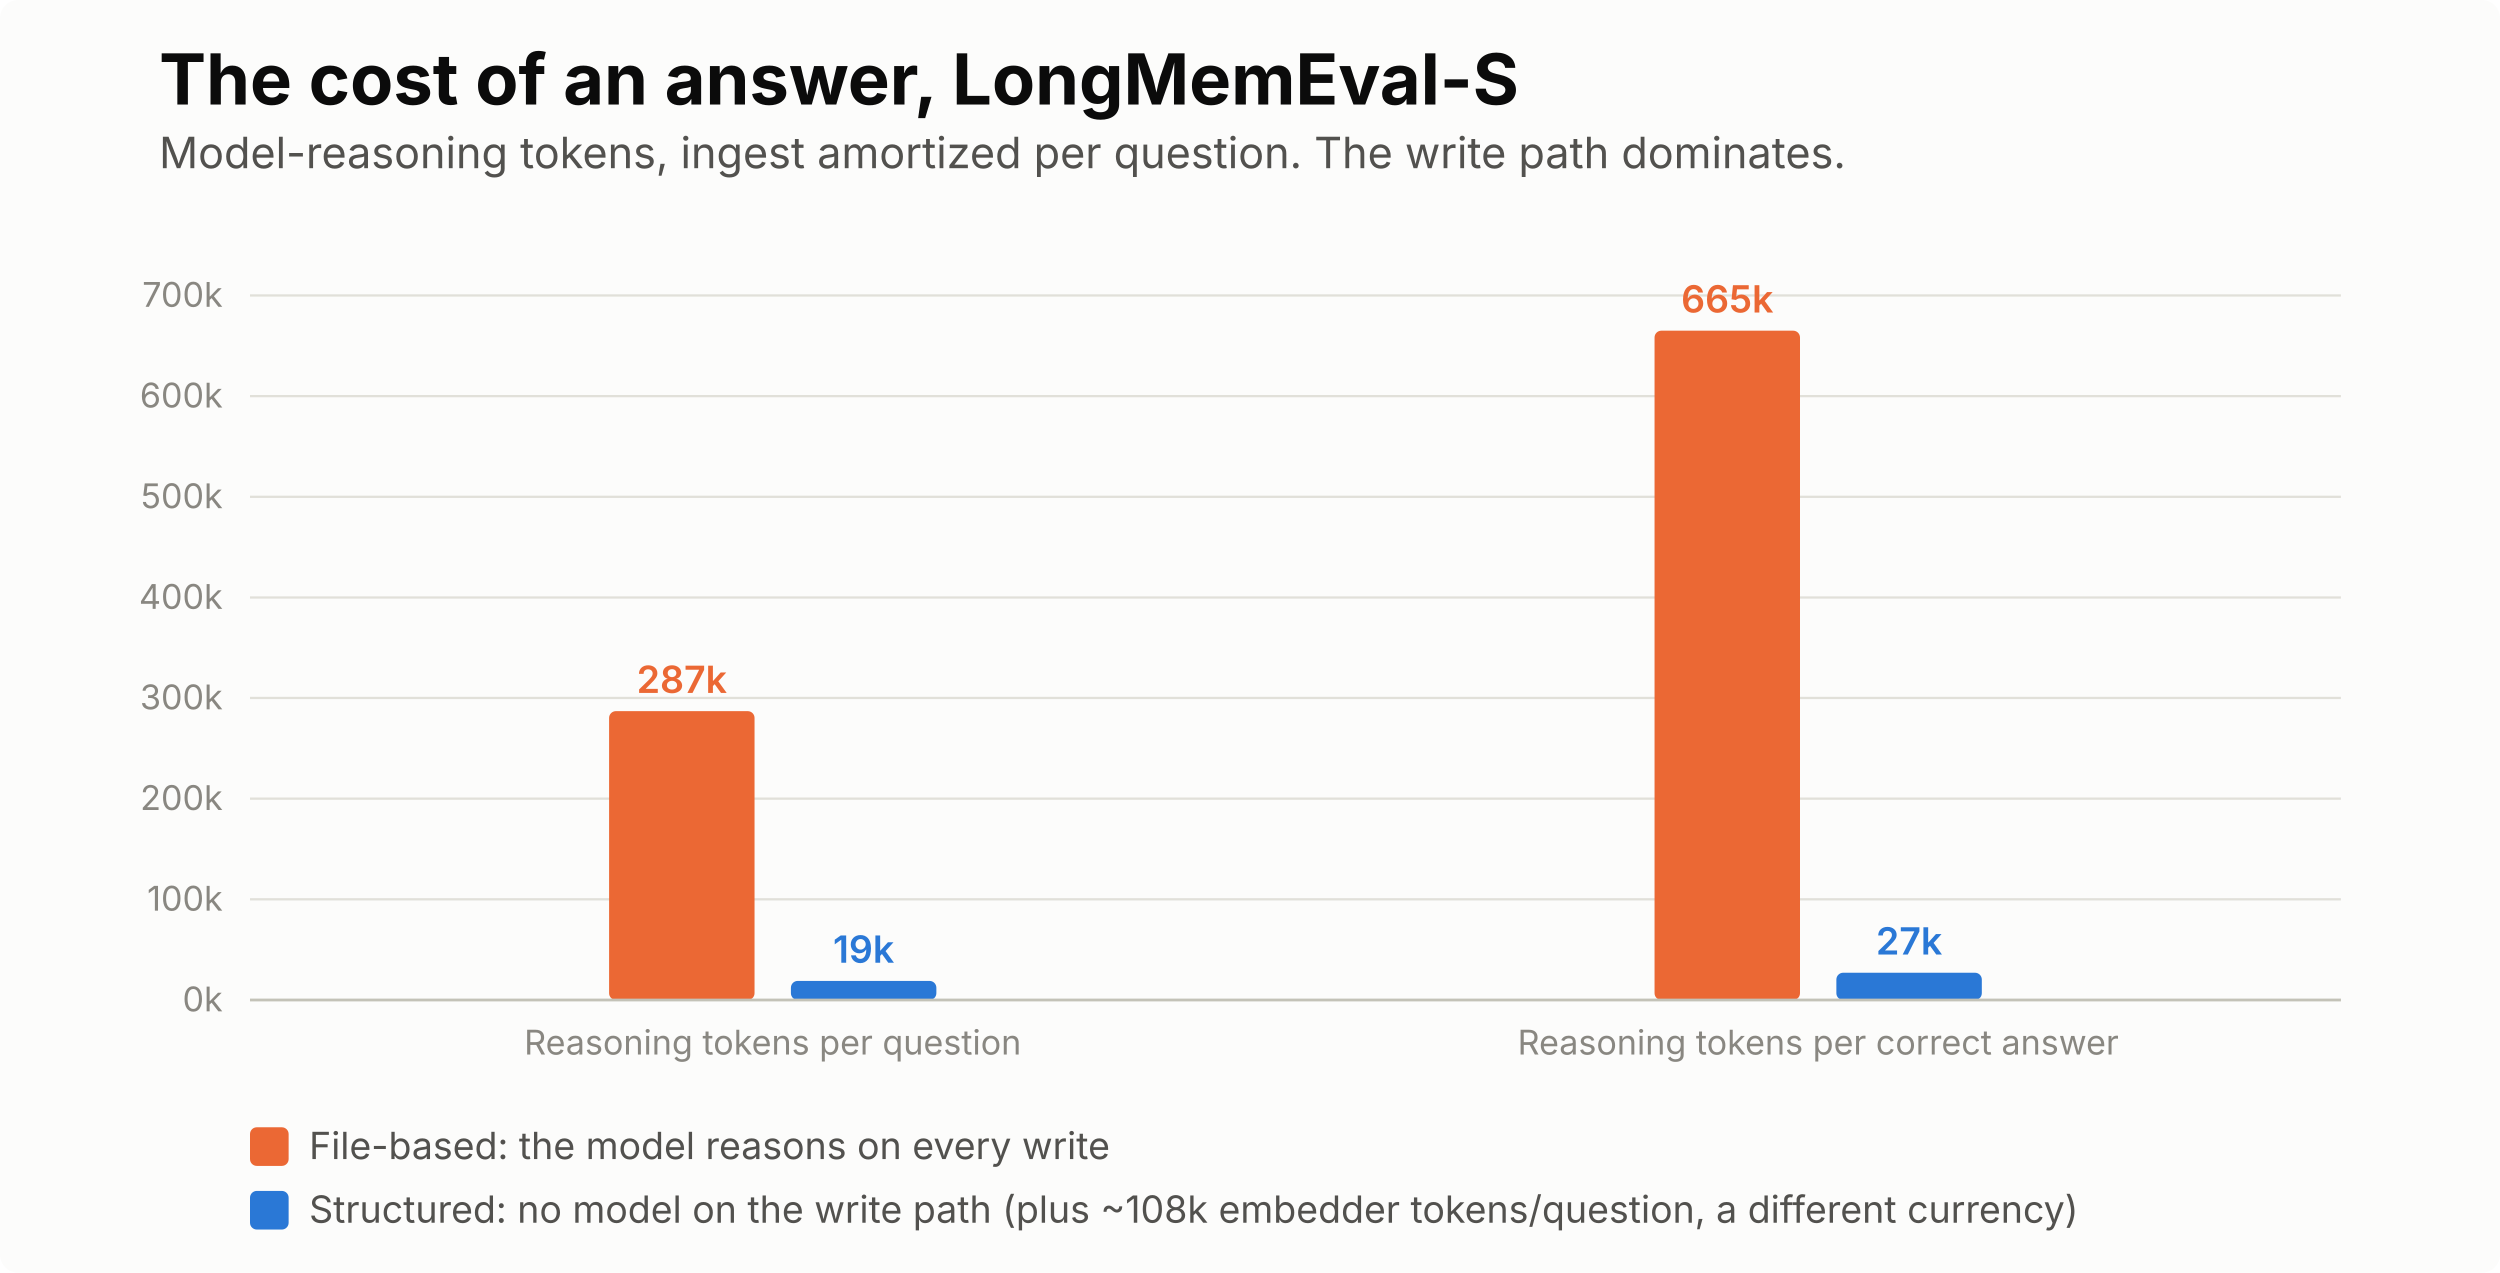
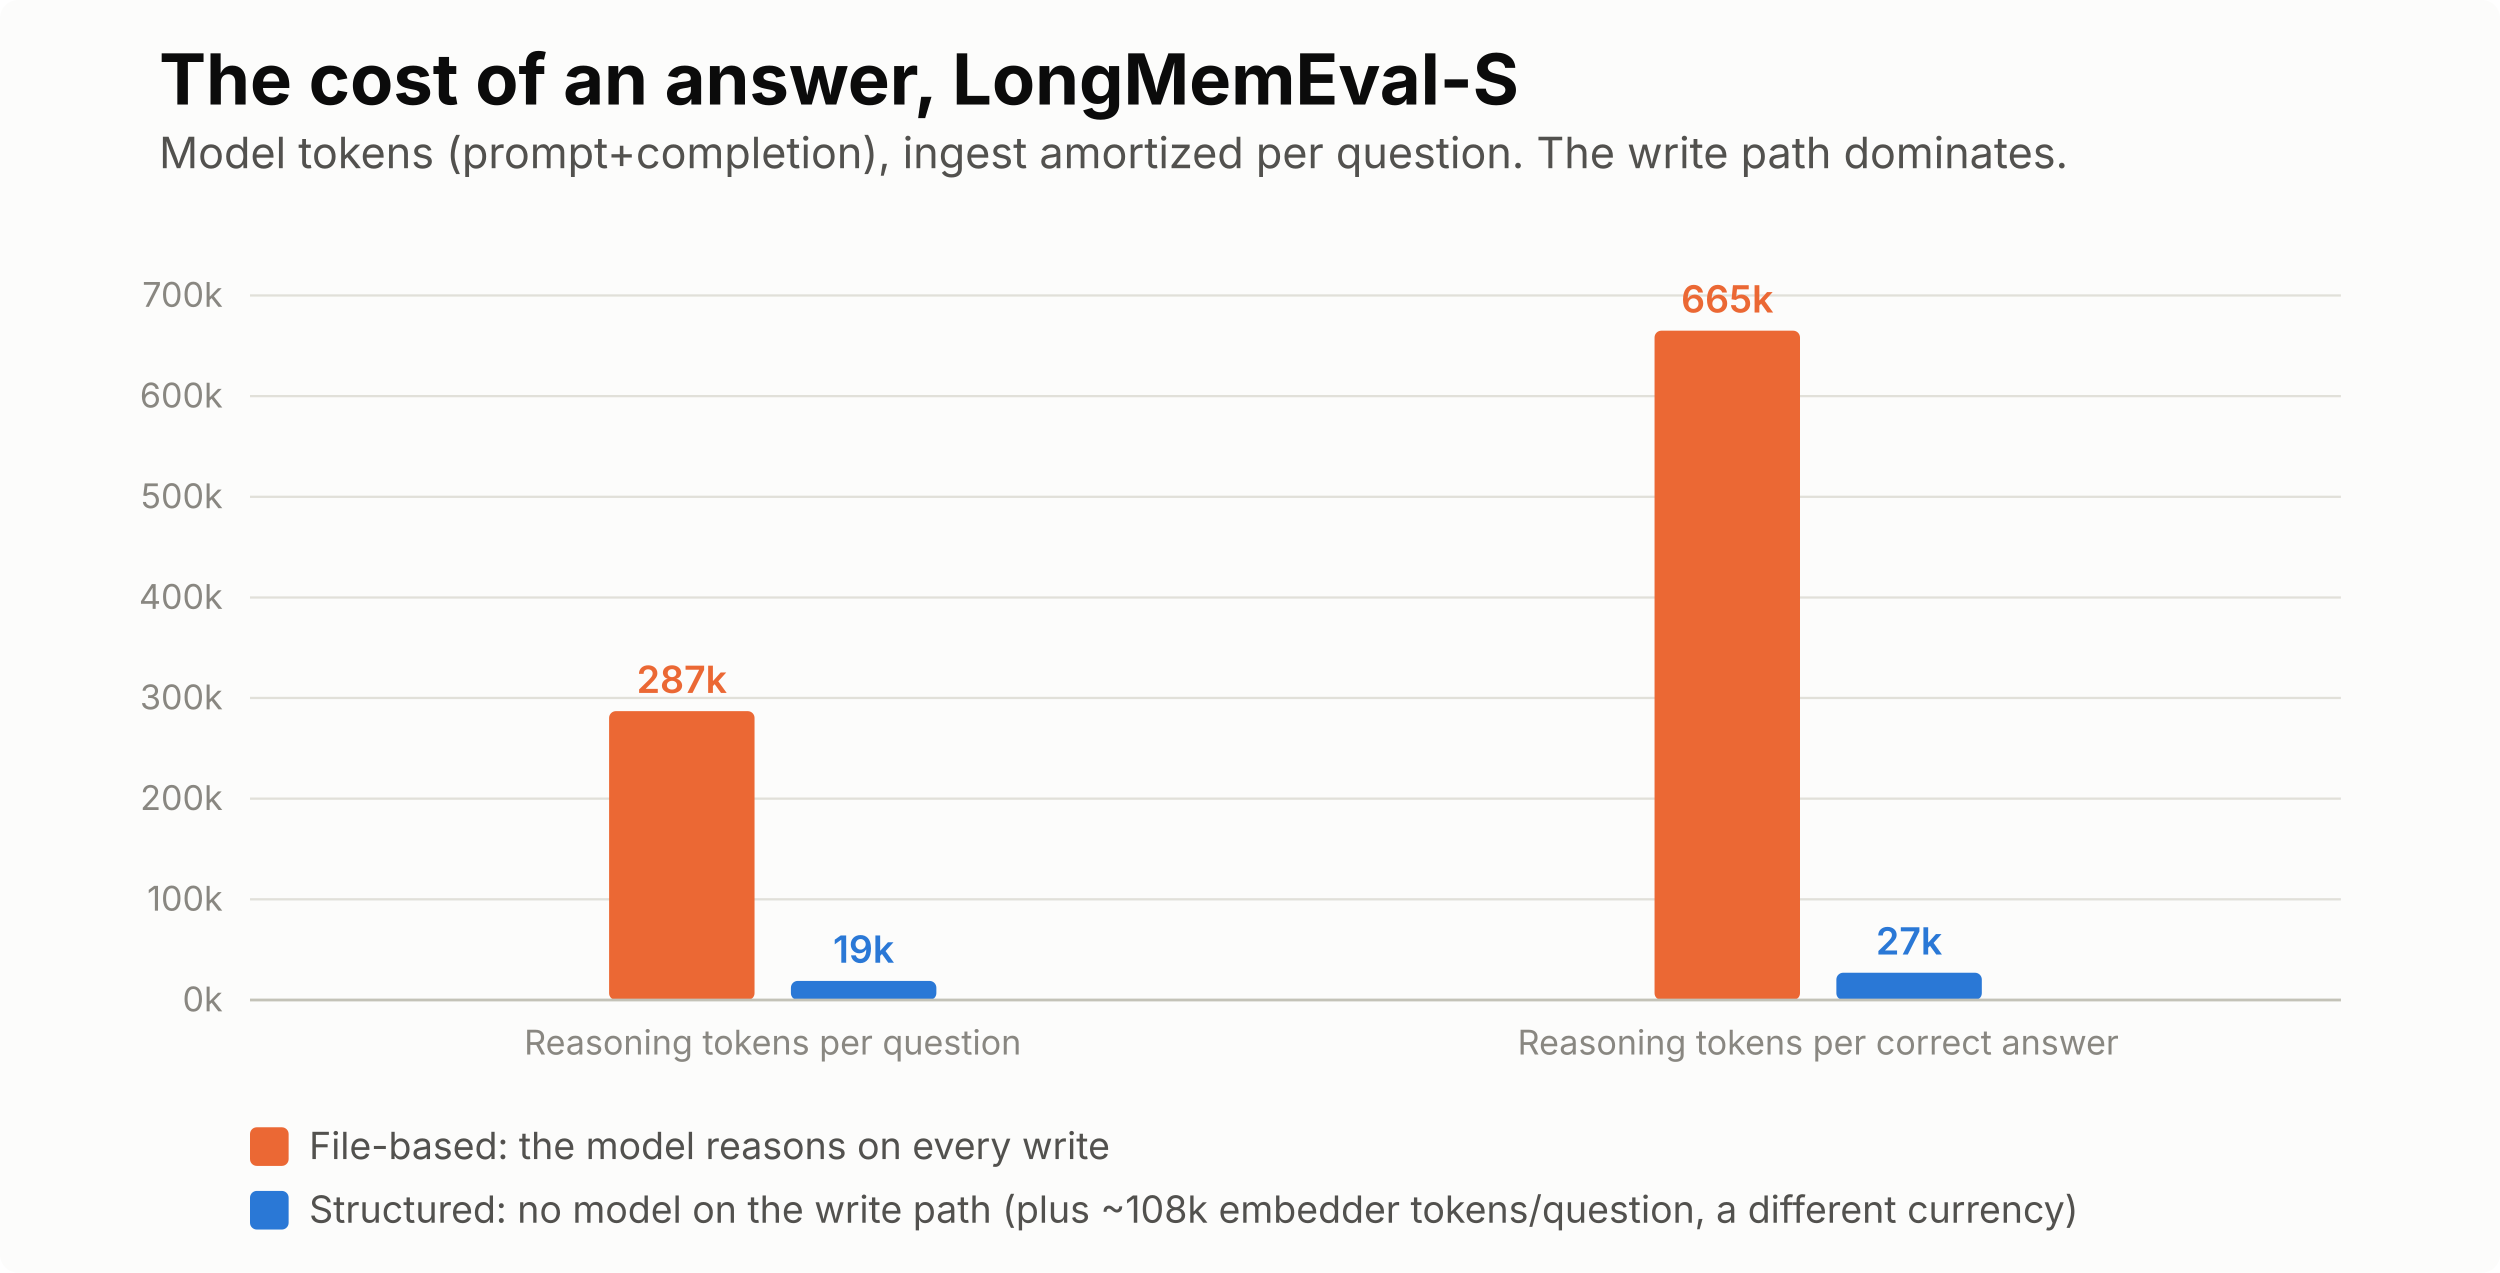
<svg xmlns="http://www.w3.org/2000/svg" width="1100" height="560" viewBox="0 0 1100 560">
  <rect width="100%" height="100%" fill="#fcfcfb" rx="8" />
  <style>text { font-family: -apple-system, BlinkMacSystemFont, "Segoe UI", sans-serif; fill: #52514e; font-size: 18px; }.title { font-size: 31px; font-weight: 700; fill: #0b0b0b; }.subtitle { font-size: 19px; fill: #52514e; }.tick { font-size: 15px; fill: #898781; }.small { font-size: 16.5px; fill: #52514e; }.axis { stroke: #c3c2b7; stroke-width: 1.2; }.grid { stroke: #e1e0d9; stroke-width: 1; }</style>
  <text class="title" x="70" y="46">The cost of an answer, LongMemEval-S</text>
-   <text class="subtitle" x="70" y="74">Model-reasoning tokens, ingest amortized per question. The write path dominates.</text>
+   <text class="subtitle" x="70" y="74">Model tokens (prompt+completion), ingest amortized per question. The write path dominates.</text>
  <line class="grid" x1="110" y1="440.0" x2="1030" y2="440.0" />
  <text class="tick" x="98" y="445.0" text-anchor="end">0k</text>
  <line class="grid" x1="110" y1="395.7" x2="1030" y2="395.7" />
  <text class="tick" x="98" y="400.7" text-anchor="end">100k</text>
  <line class="grid" x1="110" y1="351.4" x2="1030" y2="351.4" />
  <text class="tick" x="98" y="356.4" text-anchor="end">200k</text>
  <line class="grid" x1="110" y1="307.1" x2="1030" y2="307.1" />
  <text class="tick" x="98" y="312.1" text-anchor="end">300k</text>
  <line class="grid" x1="110" y1="262.9" x2="1030" y2="262.9" />
  <text class="tick" x="98" y="267.9" text-anchor="end">400k</text>
  <line class="grid" x1="110" y1="218.6" x2="1030" y2="218.6" />
  <text class="tick" x="98" y="223.6" text-anchor="end">500k</text>
  <line class="grid" x1="110" y1="174.3" x2="1030" y2="174.3" />
  <text class="tick" x="98" y="179.3" text-anchor="end">600k</text>
  <line class="grid" x1="110" y1="130.0" x2="1030" y2="130.0" />
  <text class="tick" x="98" y="135.0" text-anchor="end">700k</text>
  <rect x="268.0" y="312.9" width="64" height="127.1" rx="3" fill="#eb6834" />
  <text class="small" x="300.0" y="304.9" text-anchor="middle" style="fill:#eb6834;font-weight:600">287k</text>
  <rect x="348.0" y="431.6" width="64" height="8.4" rx="3" fill="#2a78d6" />
  <text class="small" x="380.0" y="423.6" text-anchor="middle" style="fill:#2a78d6;font-weight:600">19k</text>
  <text class="tick" x="340.0" y="464" text-anchor="middle">Reasoning tokens per question</text>
  <rect x="728.0" y="145.5" width="64" height="294.5" rx="3" fill="#eb6834" />
  <text class="small" x="760.0" y="137.5" text-anchor="middle" style="fill:#eb6834;font-weight:600">665k</text>
  <rect x="808.0" y="428.0" width="64" height="12.0" rx="3" fill="#2a78d6" />
  <text class="small" x="840.0" y="420.0" text-anchor="middle" style="fill:#2a78d6;font-weight:600">27k</text>
  <text class="tick" x="800.0" y="464" text-anchor="middle">Reasoning tokens per correct answer</text>
  <line class="axis" x1="110" y1="440" x2="1030" y2="440" />
  <rect x="110" y="496" width="17" height="17" rx="3" fill="#eb6834" />
  <text class="small" x="136" y="510">File-based: the model reasons on every write</text>
  <rect x="110" y="524" width="17" height="17" rx="3" fill="#2a78d6" />
  <text class="small" x="136" y="538">Structured: no model on the write path (plus ~108k embedder tokens/question, a different currency)</text>
</svg>
